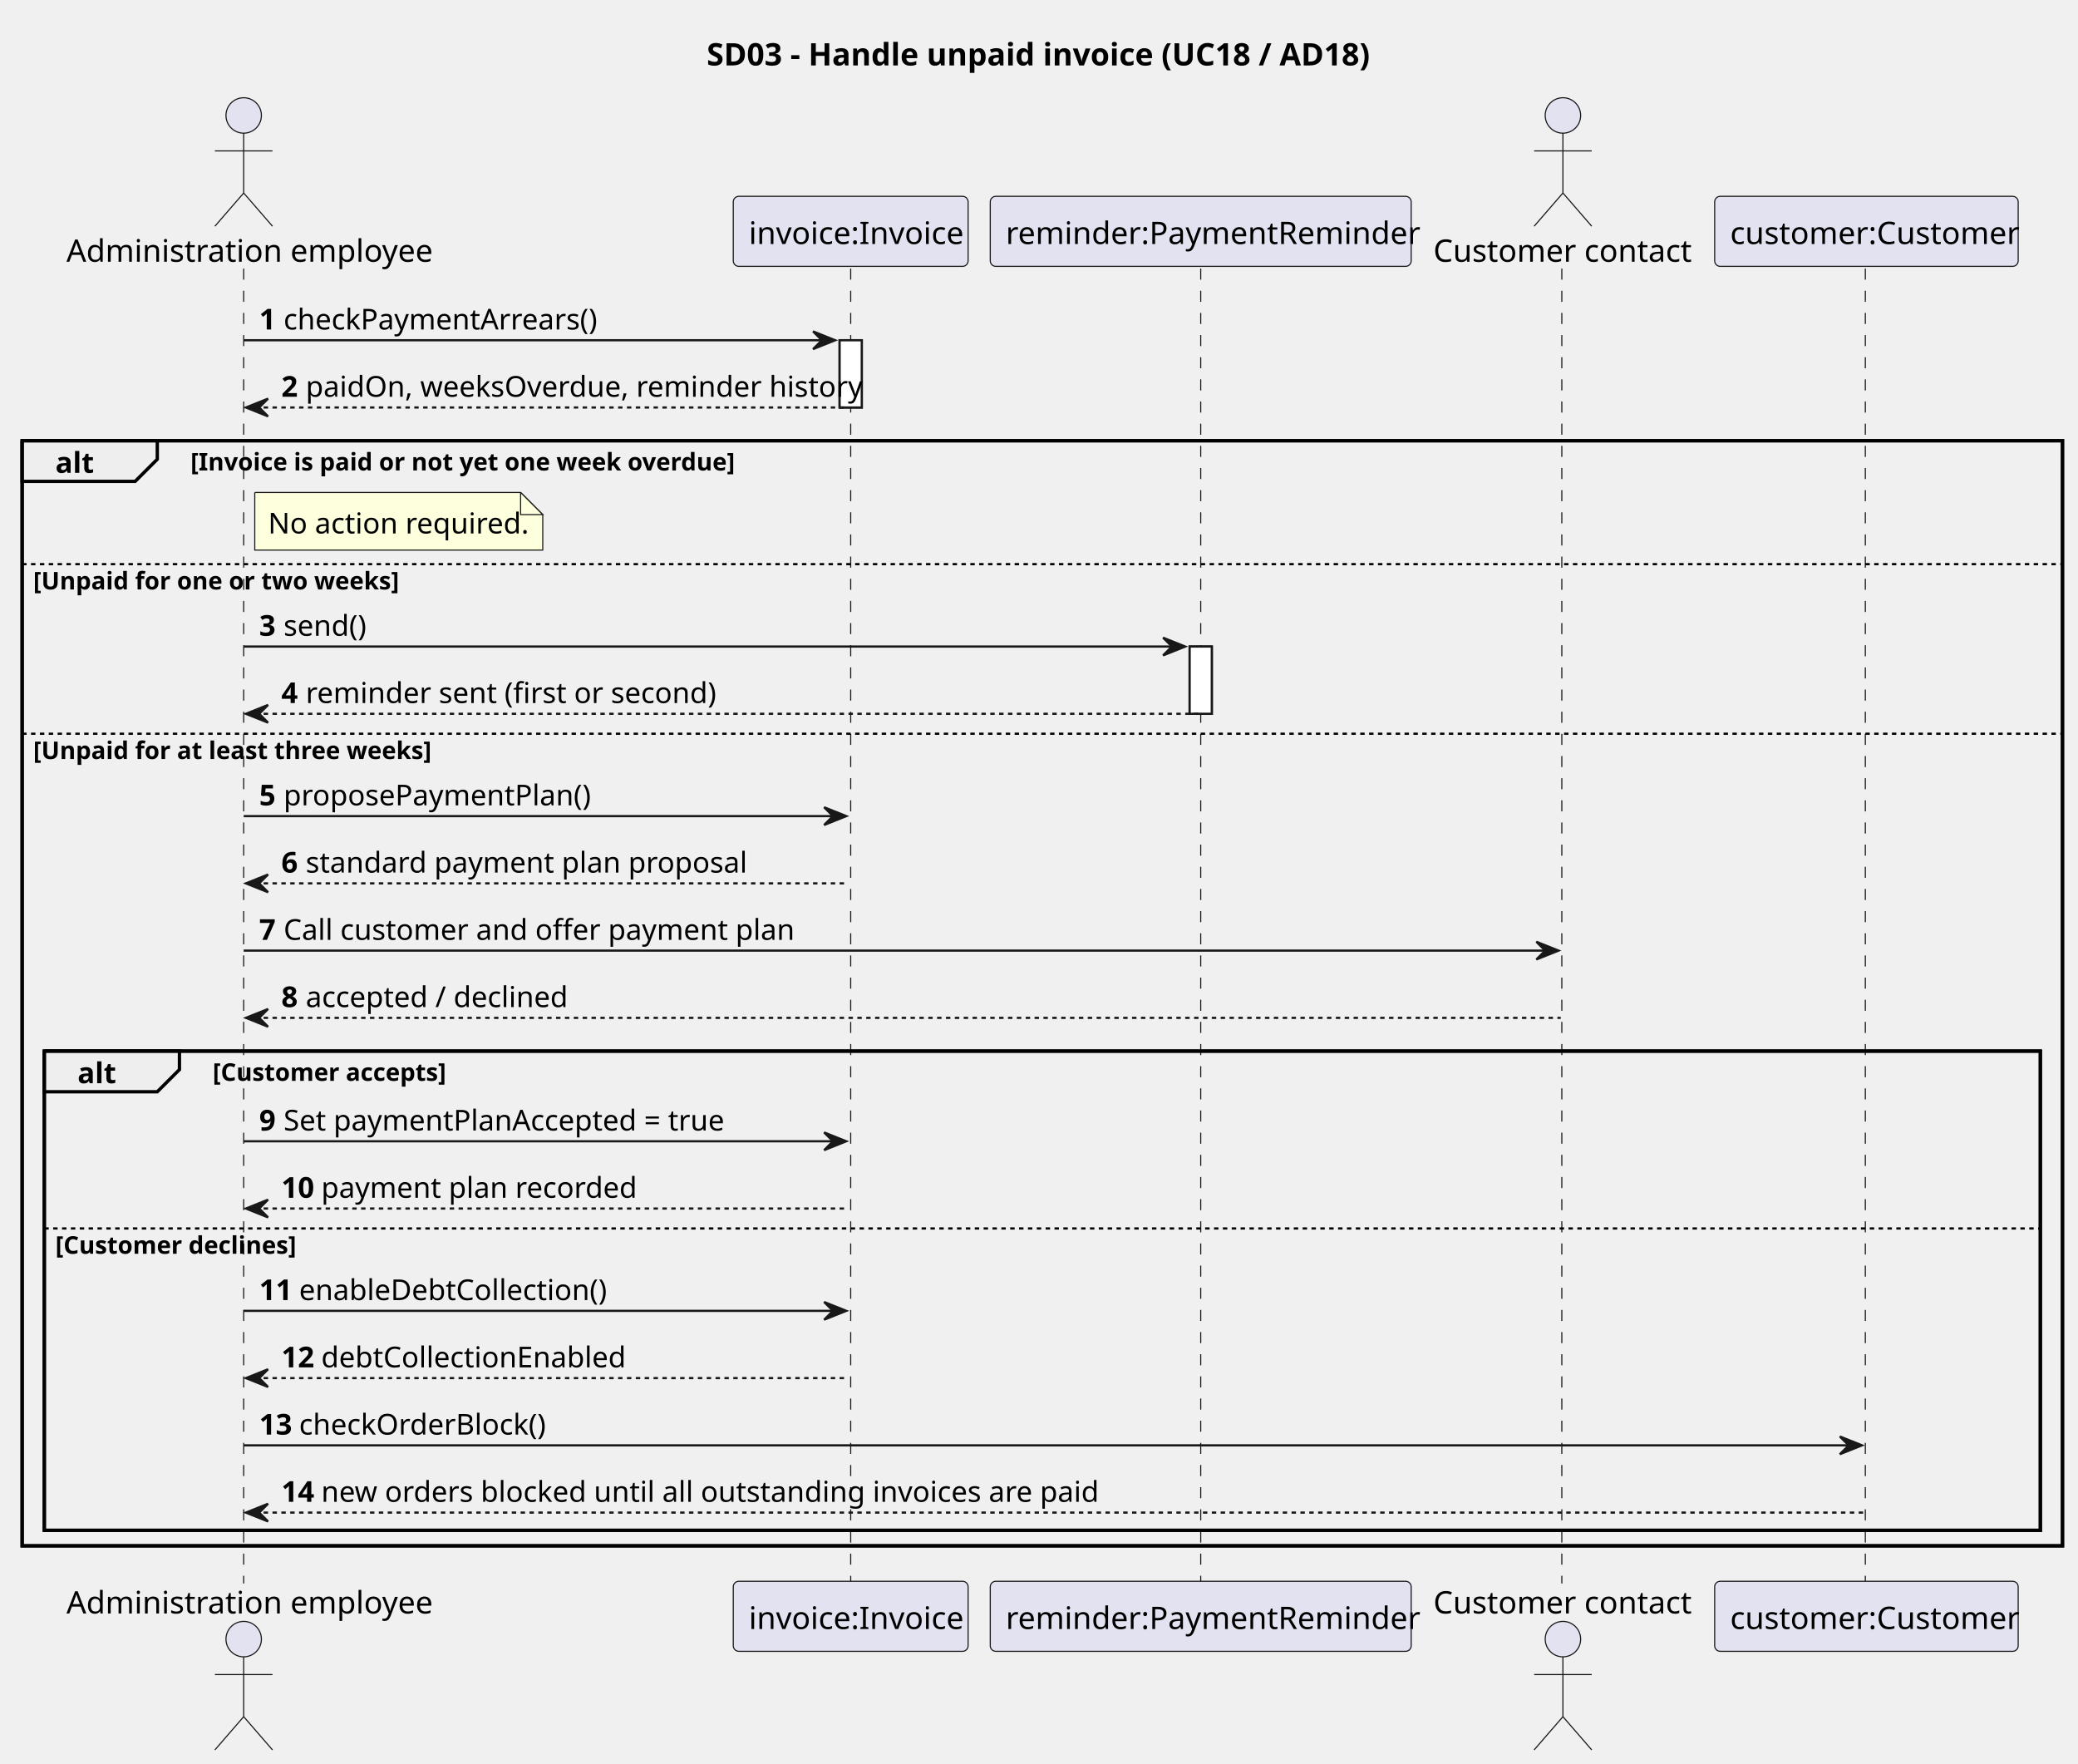
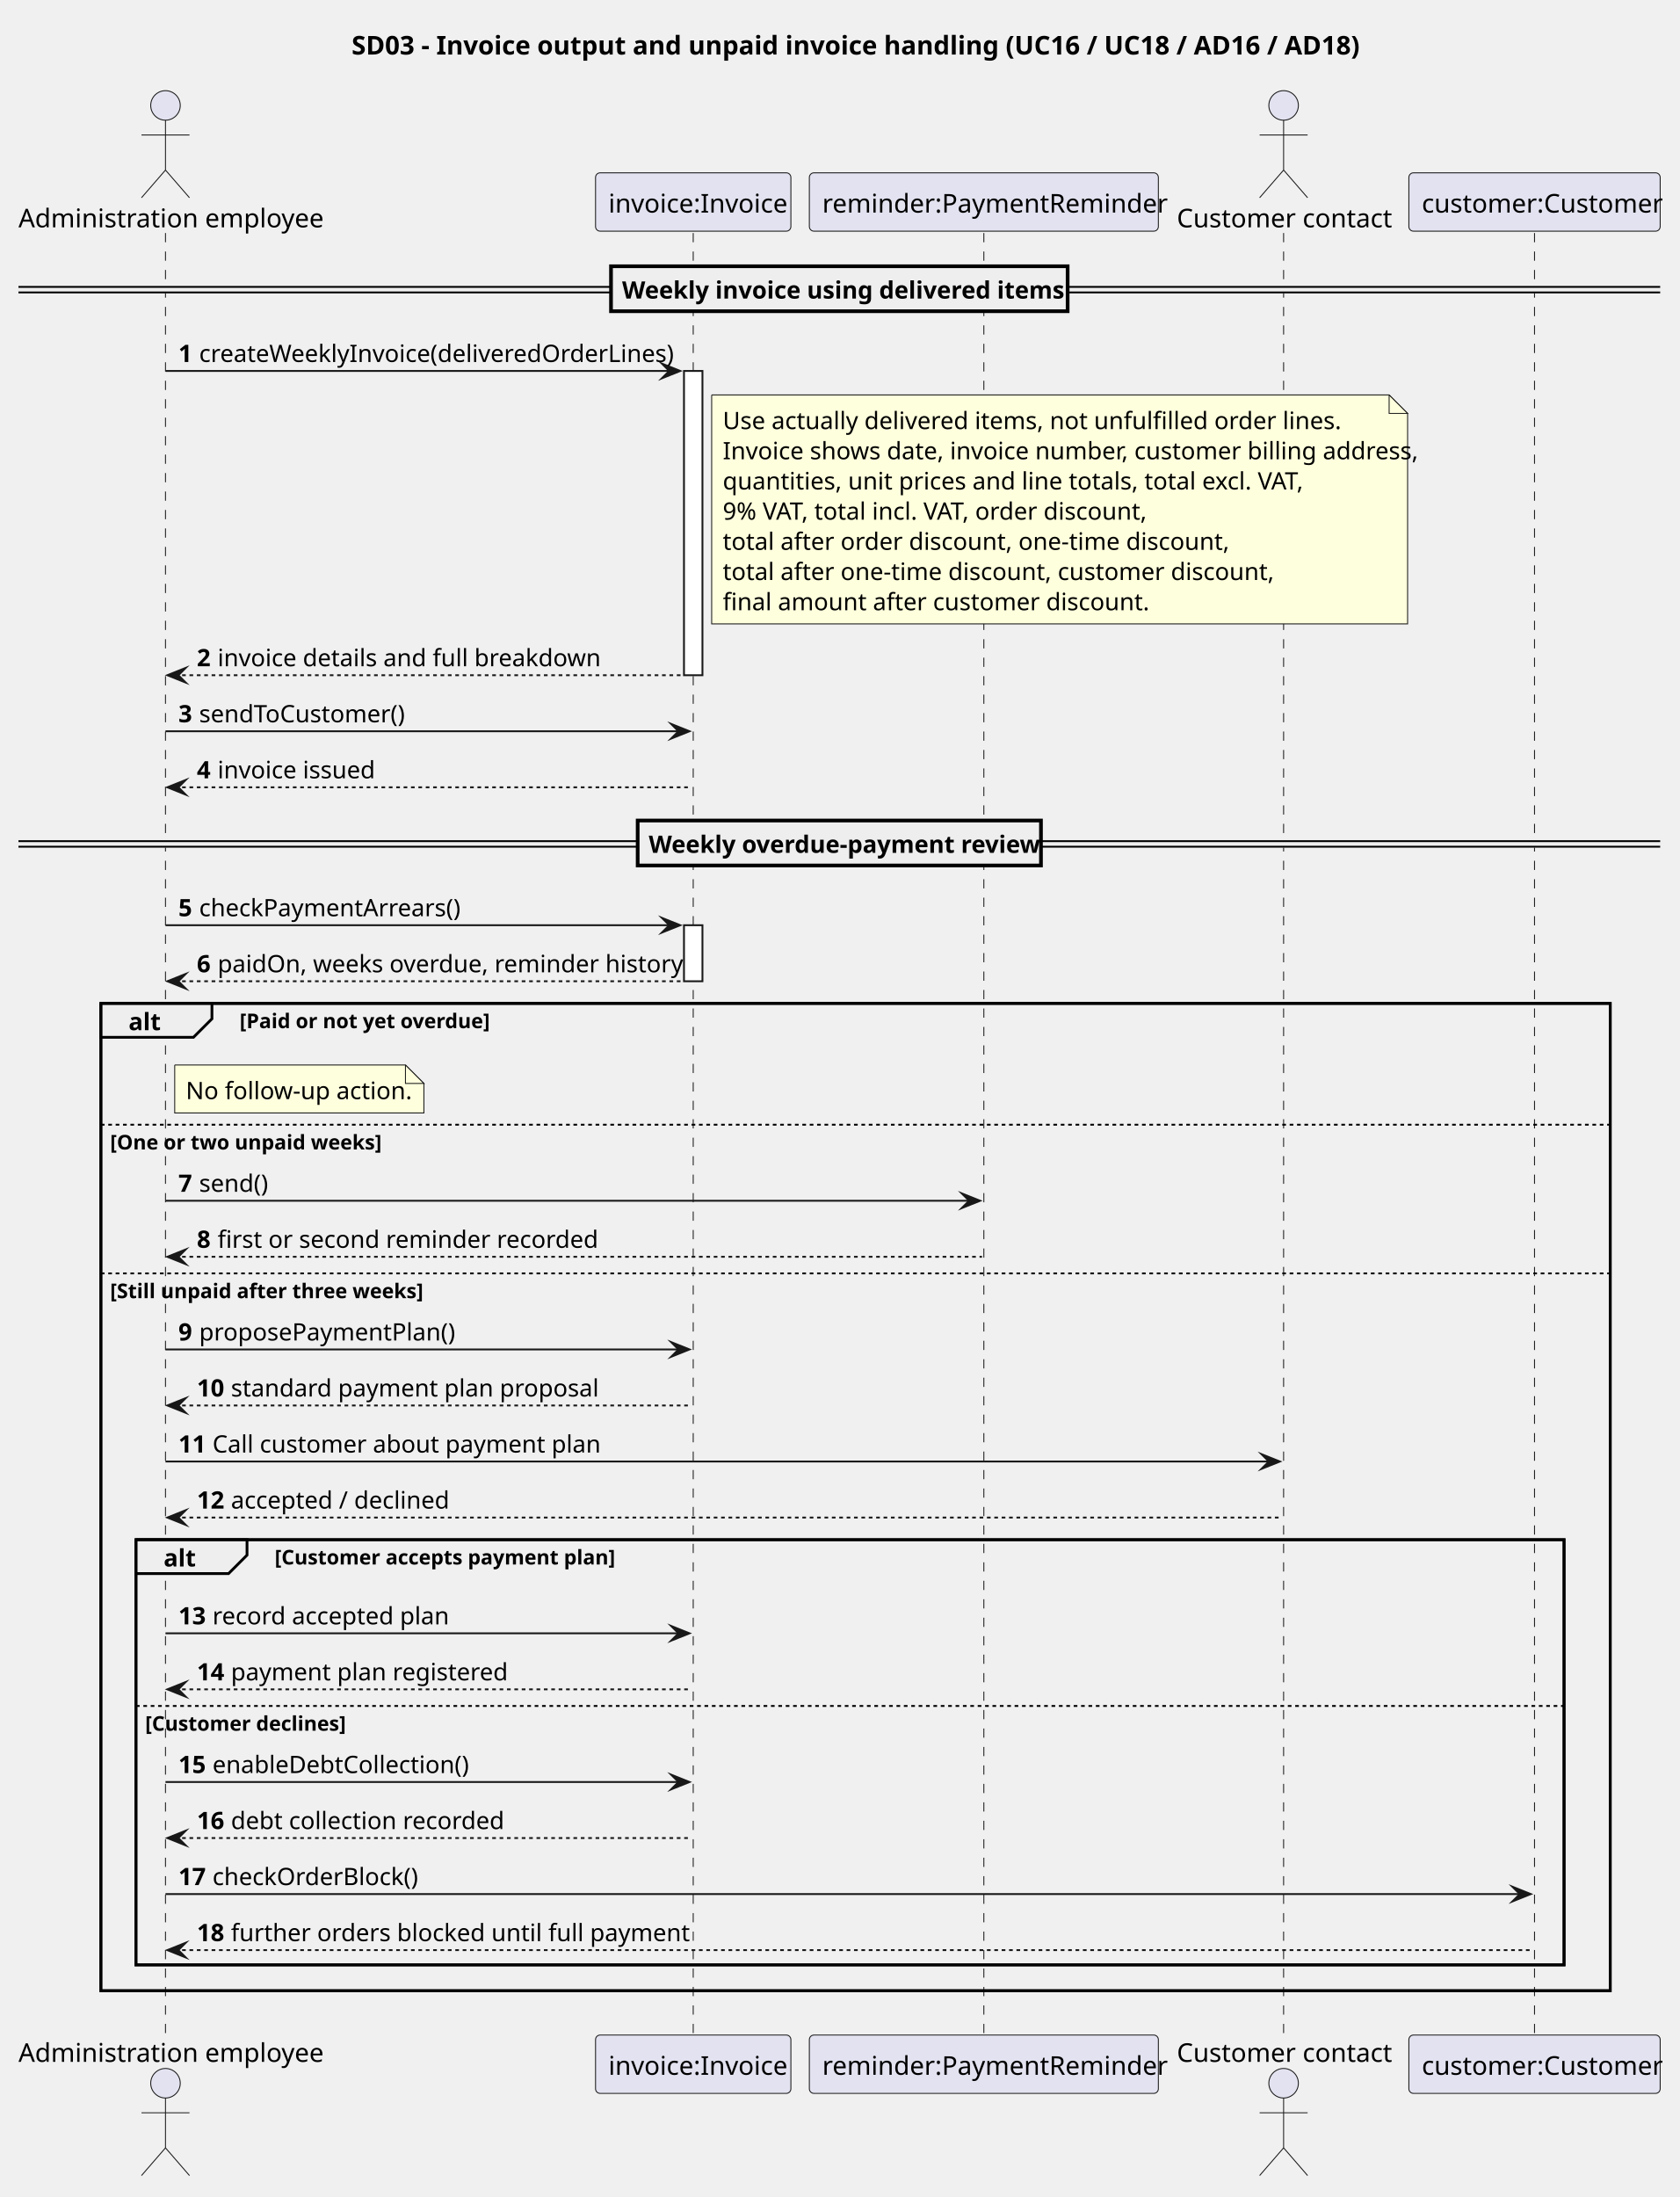
- <svg xmlns="http://www.w3.org/2000/svg" contentStyleType="text/css" height="796px" preserveAspectRatio="none" style="width:938px;height:796px;background:#FFFFFF;" version="1.1" viewBox="0 0 938 796" width="938px" zoomAndPan="magnify">
+ <svg xmlns="http://www.w3.org/2000/svg" version="1.1" data-diagram-type="SEQUENCE" style="width:910px;height:1190px;background:#FFFFFF;" width="910px" height="1190px" viewBox="0 0 910 1190" zoomAndPan="magnify" preserveAspectRatio="none" contentStyleType="text/css">
  <defs />
-   <g>
-     <text fill="#000000" font-family="sans-serif" font-size="14" font-weight="bold" lengthAdjust="spacing" textLength="302" x="319" y="29.533">SD03 - Handle unpaid invoice (UC18 / AD18)</text>
-     <rect fill="#FFFFFF" height="30.352" style="stroke:#181818;stroke-width:1.0;" width="10" x="379" y="153.57" />
-     <rect fill="#FFFFFF" height="30.352" style="stroke:#181818;stroke-width:1.0;" width="10" x="537" y="291.812" />
-     <rect fill="none" height="498.781" style="stroke:#000000;stroke-width:1.5;" width="921" x="10" y="198.922" />
-     <rect fill="none" height="216.297" style="stroke:#000000;stroke-width:1.5;" width="901" x="20" y="474.406" />
-     <line style="stroke:#181818;stroke-width:0.5;stroke-dasharray:5.0,5.0;" x1="110" x2="110" y1="121.219" y2="714.703" />
-     <line style="stroke:#181818;stroke-width:0.5;stroke-dasharray:5.0,5.0;" x1="384" x2="384" y1="121.219" y2="714.703" />
-     <line style="stroke:#181818;stroke-width:0.5;stroke-dasharray:5.0,5.0;" x1="542" x2="542" y1="121.219" y2="714.703" />
-     <line style="stroke:#181818;stroke-width:0.5;stroke-dasharray:5.0,5.0;" x1="705" x2="705" y1="121.219" y2="714.703" />
-     <line style="stroke:#181818;stroke-width:0.5;stroke-dasharray:5.0,5.0;" x1="842" x2="842" y1="121.219" y2="714.703" />
-     <text fill="#000000" font-family="sans-serif" font-size="14" lengthAdjust="spacing" textLength="154" x="30" y="118.143">Administration employee</text>
-     <ellipse cx="110" cy="52.109" fill="#E2E2F0" rx="8" ry="8" style="stroke:#181818;stroke-width:0.5;" />
-     <path d="M110,60.109 L110,87.109 M97,68.109 L123,68.109 M110,87.109 L97,102.109 M110,87.109 L123,102.109 " fill="none" style="stroke:#181818;stroke-width:0.5;" />
-     <text fill="#000000" font-family="sans-serif" font-size="14" lengthAdjust="spacing" textLength="154" x="30" y="728.236">Administration employee</text>
-     <ellipse cx="110" cy="739.812" fill="#E2E2F0" rx="8" ry="8" style="stroke:#181818;stroke-width:0.5;" />
-     <path d="M110,747.812 L110,774.812 M97,755.812 L123,755.812 M110,774.812 L97,789.812 M110,774.812 L123,789.812 " fill="none" style="stroke:#181818;stroke-width:0.5;" />
-     <rect fill="#E2E2F0" height="31.609" rx="2.5" ry="2.5" style="stroke:#181818;stroke-width:0.5;" width="106" x="331" y="88.609" />
-     <text fill="#000000" font-family="sans-serif" font-size="14" lengthAdjust="spacing" textLength="92" x="338" y="110.143">invoice:Invoice</text>
-     <rect fill="#E2E2F0" height="31.609" rx="2.5" ry="2.5" style="stroke:#181818;stroke-width:0.5;" width="106" x="331" y="713.703" />
-     <text fill="#000000" font-family="sans-serif" font-size="14" lengthAdjust="spacing" textLength="92" x="338" y="735.236">invoice:Invoice</text>
-     <rect fill="#E2E2F0" height="31.609" rx="2.5" ry="2.5" style="stroke:#181818;stroke-width:0.5;" width="190" x="447" y="88.609" />
-     <text fill="#000000" font-family="sans-serif" font-size="14" lengthAdjust="spacing" textLength="176" x="454" y="110.143">reminder:PaymentReminder</text>
-     <rect fill="#E2E2F0" height="31.609" rx="2.5" ry="2.5" style="stroke:#181818;stroke-width:0.5;" width="190" x="447" y="713.703" />
-     <text fill="#000000" font-family="sans-serif" font-size="14" lengthAdjust="spacing" textLength="176" x="454" y="735.236">reminder:PaymentReminder</text>
-     <text fill="#000000" font-family="sans-serif" font-size="14" lengthAdjust="spacing" textLength="111" x="647" y="118.143">Customer contact</text>
-     <ellipse cx="705.5" cy="52.109" fill="#E2E2F0" rx="8" ry="8" style="stroke:#181818;stroke-width:0.5;" />
-     <path d="M705.5,60.109 L705.5,87.109 M692.5,68.109 L718.5,68.109 M705.5,87.109 L692.5,102.109 M705.5,87.109 L718.5,102.109 " fill="none" style="stroke:#181818;stroke-width:0.5;" />
-     <text fill="#000000" font-family="sans-serif" font-size="14" lengthAdjust="spacing" textLength="111" x="647" y="728.236">Customer contact</text>
-     <ellipse cx="705.5" cy="739.812" fill="#E2E2F0" rx="8" ry="8" style="stroke:#181818;stroke-width:0.5;" />
-     <path d="M705.5,747.812 L705.5,774.812 M692.5,755.812 L718.5,755.812 M705.5,774.812 L692.5,789.812 M705.5,774.812 L718.5,789.812 " fill="none" style="stroke:#181818;stroke-width:0.5;" />
-     <rect fill="#E2E2F0" height="31.609" rx="2.5" ry="2.5" style="stroke:#181818;stroke-width:0.5;" width="137" x="774" y="88.609" />
-     <text fill="#000000" font-family="sans-serif" font-size="14" lengthAdjust="spacing" textLength="123" x="781" y="110.143">customer:Customer</text>
-     <rect fill="#E2E2F0" height="31.609" rx="2.5" ry="2.5" style="stroke:#181818;stroke-width:0.5;" width="137" x="774" y="713.703" />
-     <text fill="#000000" font-family="sans-serif" font-size="14" lengthAdjust="spacing" textLength="123" x="781" y="735.236">customer:Customer</text>
-     <rect fill="#FFFFFF" height="30.352" style="stroke:#181818;stroke-width:1.0;" width="10" x="379" y="153.57" />
-     <rect fill="#FFFFFF" height="30.352" style="stroke:#181818;stroke-width:1.0;" width="10" x="537" y="291.812" />
-     <polygon fill="#181818" points="367,149.57,377,153.57,367,157.57,371,153.57" style="stroke:#181818;stroke-width:1.0;" />
-     <line style="stroke:#181818;stroke-width:1.0;" x1="110" x2="373" y1="153.57" y2="153.57" />
-     <text fill="#000000" font-family="sans-serif" font-size="13" font-weight="bold" lengthAdjust="spacing" textLength="7" x="117" y="148.714">1</text>
-     <text fill="#000000" font-family="sans-serif" font-size="13" lengthAdjust="spacing" textLength="137" x="128" y="148.714">checkPaymentArrears()</text>
-     <polygon fill="#181818" points="121,179.922,111,183.922,121,187.922,117,183.922" style="stroke:#181818;stroke-width:1.0;" />
-     <line style="stroke:#181818;stroke-width:1.0;stroke-dasharray:2.0,2.0;" x1="115" x2="383" y1="183.922" y2="183.922" />
-     <text fill="#000000" font-family="sans-serif" font-size="13" font-weight="bold" lengthAdjust="spacing" textLength="7" x="127" y="179.065">2</text>
-     <text fill="#000000" font-family="sans-serif" font-size="13" lengthAdjust="spacing" textLength="234" x="138" y="179.065">paidOn, weeksOverdue, reminder history</text>
-     <path d="M10,198.922 L71,198.922 L71,207.273 L61,217.273 L10,217.273 L10,198.922 " fill="#EEEEEE" style="stroke:#000000;stroke-width:1.5;" />
-     <rect fill="none" height="498.781" style="stroke:#000000;stroke-width:1.5;" width="921" x="10" y="198.922" />
-     <text fill="#000000" font-family="sans-serif" font-size="13" font-weight="bold" lengthAdjust="spacing" textLength="16" x="25" y="213.417">alt</text>
-     <text fill="#000000" font-family="sans-serif" font-size="11" font-weight="bold" lengthAdjust="spacing" textLength="249" x="86" y="212.341">[Invoice is paid or not yet one week overdue]</text>
-     <path d="M115,222.273 L115,248.273 L245,248.273 L245,232.273 L235,222.273 L115,222.273 " fill="#FEFFDD" style="stroke:#181818;stroke-width:0.5;" />
-     <path d="M235,222.273 L235,232.273 L245,232.273 L235,222.273 " fill="#FEFFDD" style="stroke:#181818;stroke-width:0.5;" />
-     <text fill="#000000" font-family="sans-serif" font-size="13" lengthAdjust="spacing" textLength="109" x="121" y="240.769">No action required.</text>
-     <line style="stroke:#000000;stroke-width:1.0;stroke-dasharray:2.0,2.0;" x1="10" x2="931" y1="254.625" y2="254.625" />
-     <text fill="#000000" font-family="sans-serif" font-size="11" font-weight="bold" lengthAdjust="spacing" textLength="168" x="15" y="266.044">[Unpaid for one or two weeks]</text>
-     <polygon fill="#181818" points="525,287.812,535,291.812,525,295.812,529,291.812" style="stroke:#181818;stroke-width:1.0;" />
-     <line style="stroke:#181818;stroke-width:1.0;" x1="110" x2="531" y1="291.812" y2="291.812" />
-     <text fill="#000000" font-family="sans-serif" font-size="13" font-weight="bold" lengthAdjust="spacing" textLength="7" x="117" y="286.956">3</text>
-     <text fill="#000000" font-family="sans-serif" font-size="13" lengthAdjust="spacing" textLength="36" x="128" y="286.956">send()</text>
-     <polygon fill="#181818" points="121,318.164,111,322.164,121,326.164,117,322.164" style="stroke:#181818;stroke-width:1.0;" />
-     <line style="stroke:#181818;stroke-width:1.0;stroke-dasharray:2.0,2.0;" x1="115" x2="541" y1="322.164" y2="322.164" />
-     <text fill="#000000" font-family="sans-serif" font-size="13" font-weight="bold" lengthAdjust="spacing" textLength="7" x="127" y="317.308">4</text>
-     <text fill="#000000" font-family="sans-serif" font-size="13" lengthAdjust="spacing" textLength="173" x="138" y="317.308">reminder sent (first or second)</text>
-     <line style="stroke:#000000;stroke-width:1.0;stroke-dasharray:2.0,2.0;" x1="10" x2="931" y1="331.164" y2="331.164" />
-     <text fill="#000000" font-family="sans-serif" font-size="11" font-weight="bold" lengthAdjust="spacing" textLength="181" x="15" y="342.583">[Unpaid for at least three weeks]</text>
-     <polygon fill="#181818" points="372,364.352,382,368.352,372,372.352,376,368.352" style="stroke:#181818;stroke-width:1.0;" />
-     <line style="stroke:#181818;stroke-width:1.0;" x1="110" x2="378" y1="368.352" y2="368.352" />
-     <text fill="#000000" font-family="sans-serif" font-size="13" font-weight="bold" lengthAdjust="spacing" textLength="7" x="117" y="363.495">5</text>
-     <text fill="#000000" font-family="sans-serif" font-size="13" lengthAdjust="spacing" textLength="132" x="128" y="363.495">proposePaymentPlan()</text>
-     <polygon fill="#181818" points="121,394.703,111,398.703,121,402.703,117,398.703" style="stroke:#181818;stroke-width:1.0;" />
-     <line style="stroke:#181818;stroke-width:1.0;stroke-dasharray:2.0,2.0;" x1="115" x2="383" y1="398.703" y2="398.703" />
-     <text fill="#000000" font-family="sans-serif" font-size="13" font-weight="bold" lengthAdjust="spacing" textLength="7" x="127" y="393.847">6</text>
-     <text fill="#000000" font-family="sans-serif" font-size="13" lengthAdjust="spacing" textLength="185" x="138" y="393.847">standard payment plan proposal</text>
-     <polygon fill="#181818" points="693.5,425.055,703.5,429.055,693.5,433.055,697.5,429.055" style="stroke:#181818;stroke-width:1.0;" />
-     <line style="stroke:#181818;stroke-width:1.0;" x1="110" x2="699.5" y1="429.055" y2="429.055" />
-     <text fill="#000000" font-family="sans-serif" font-size="13" font-weight="bold" lengthAdjust="spacing" textLength="7" x="117" y="424.198">7</text>
-     <text fill="#000000" font-family="sans-serif" font-size="13" lengthAdjust="spacing" textLength="215" x="128" y="424.198">Call customer and offer payment plan</text>
-     <polygon fill="#181818" points="121,455.406,111,459.406,121,463.406,117,459.406" style="stroke:#181818;stroke-width:1.0;" />
-     <line style="stroke:#181818;stroke-width:1.0;stroke-dasharray:2.0,2.0;" x1="115" x2="704.5" y1="459.406" y2="459.406" />
-     <text fill="#000000" font-family="sans-serif" font-size="13" font-weight="bold" lengthAdjust="spacing" textLength="7" x="127" y="454.55">8</text>
-     <text fill="#000000" font-family="sans-serif" font-size="13" lengthAdjust="spacing" textLength="113" x="138" y="454.55">accepted / declined</text>
-     <path d="M20,474.406 L81,474.406 L81,482.758 L71,492.758 L20,492.758 L20,474.406 " fill="#EEEEEE" style="stroke:#000000;stroke-width:1.5;" />
-     <rect fill="none" height="216.297" style="stroke:#000000;stroke-width:1.5;" width="901" x="20" y="474.406" />
-     <text fill="#000000" font-family="sans-serif" font-size="13" font-weight="bold" lengthAdjust="spacing" textLength="16" x="35" y="488.901">alt</text>
-     <text fill="#000000" font-family="sans-serif" font-size="11" font-weight="bold" lengthAdjust="spacing" textLength="110" x="96" y="487.825">[Customer accepts]</text>
-     <polygon fill="#181818" points="372,511.109,382,515.109,372,519.109,376,515.109" style="stroke:#181818;stroke-width:1.0;" />
-     <line style="stroke:#181818;stroke-width:1.0;" x1="110" x2="378" y1="515.109" y2="515.109" />
-     <text fill="#000000" font-family="sans-serif" font-size="13" font-weight="bold" lengthAdjust="spacing" textLength="7" x="117" y="510.253">9</text>
-     <text fill="#000000" font-family="sans-serif" font-size="13" lengthAdjust="spacing" textLength="193" x="128" y="510.253">Set paymentPlanAccepted = true</text>
-     <polygon fill="#181818" points="121,541.461,111,545.461,121,549.461,117,545.461" style="stroke:#181818;stroke-width:1.0;" />
-     <line style="stroke:#181818;stroke-width:1.0;stroke-dasharray:2.0,2.0;" x1="115" x2="383" y1="545.461" y2="545.461" />
-     <text fill="#000000" font-family="sans-serif" font-size="13" font-weight="bold" lengthAdjust="spacing" textLength="14" x="127" y="540.605">10</text>
-     <text fill="#000000" font-family="sans-serif" font-size="13" lengthAdjust="spacing" textLength="132" x="145" y="540.605">payment plan recorded</text>
-     <line style="stroke:#000000;stroke-width:1.0;stroke-dasharray:2.0,2.0;" x1="20" x2="921" y1="554.461" y2="554.461" />
-     <text fill="#000000" font-family="sans-serif" font-size="11" font-weight="bold" lengthAdjust="spacing" textLength="114" x="25" y="565.88">[Customer declines]</text>
-     <polygon fill="#181818" points="372,587.648,382,591.648,372,595.648,376,591.648" style="stroke:#181818;stroke-width:1.0;" />
-     <line style="stroke:#181818;stroke-width:1.0;" x1="110" x2="378" y1="591.648" y2="591.648" />
-     <text fill="#000000" font-family="sans-serif" font-size="13" font-weight="bold" lengthAdjust="spacing" textLength="14" x="117" y="586.792">11</text>
-     <text fill="#000000" font-family="sans-serif" font-size="13" lengthAdjust="spacing" textLength="130" x="135" y="586.792">enableDebtCollection()</text>
-     <polygon fill="#181818" points="121,618,111,622,121,626,117,622" style="stroke:#181818;stroke-width:1.0;" />
-     <line style="stroke:#181818;stroke-width:1.0;stroke-dasharray:2.0,2.0;" x1="115" x2="383" y1="622" y2="622" />
-     <text fill="#000000" font-family="sans-serif" font-size="13" font-weight="bold" lengthAdjust="spacing" textLength="14" x="127" y="617.144">12</text>
-     <text fill="#000000" font-family="sans-serif" font-size="13" lengthAdjust="spacing" textLength="129" x="145" y="617.144">debtCollectionEnabled</text>
-     <polygon fill="#181818" points="830.5,648.352,840.5,652.352,830.5,656.352,834.5,652.352" style="stroke:#181818;stroke-width:1.0;" />
-     <line style="stroke:#181818;stroke-width:1.0;" x1="110" x2="836.5" y1="652.352" y2="652.352" />
-     <text fill="#000000" font-family="sans-serif" font-size="13" font-weight="bold" lengthAdjust="spacing" textLength="14" x="117" y="647.495">13</text>
-     <text fill="#000000" font-family="sans-serif" font-size="13" lengthAdjust="spacing" textLength="108" x="135" y="647.495">checkOrderBlock()</text>
-     <polygon fill="#181818" points="121,678.703,111,682.703,121,686.703,117,682.703" style="stroke:#181818;stroke-width:1.0;" />
-     <line style="stroke:#181818;stroke-width:1.0;stroke-dasharray:2.0,2.0;" x1="115" x2="841.5" y1="682.703" y2="682.703" />
-     <text fill="#000000" font-family="sans-serif" font-size="13" font-weight="bold" lengthAdjust="spacing" textLength="14" x="127" y="677.847">14</text>
-     <text fill="#000000" font-family="sans-serif" font-size="13" lengthAdjust="spacing" textLength="328" x="145" y="677.847">new orders blocked until all outstanding invoices are paid</text>
+   <g font-family="sans-serif" lengthAdjust="spacing">
+     <g class="title" data-source-line="1">
+       <text x="190.481" y="29.533" fill="#000" font-size="14" textLength="527.413" font-weight="700">SD03 - Invoice output and unpaid invoice handling (UC16 / UC18 / AD16 / AD18)</text>
+     </g>
+     <rect x="54.648" y="543.492" width="817.655" height="534.781" fill="none" style="stroke:#000;stroke-width:1.5;" />
+     <rect x="73.648" y="833.977" width="773.655" height="230.297" fill="none" style="stroke:#000;stroke-width:1.5;" />
+     <g class="participant-lifeline" data-qualified-name="Admin" data-entity-uid="part1" id="part1-lifeline" data-source-line="4">
+       <g>
+         <rect x="86.148" y="126.219" width="8" height="976.055" fill="#000" fill-opacity="0" />
+         <line x1="89.648" y1="126.219" x2="89.648" y2="1102.273" style="stroke:#181818;stroke-width:0.5;stroke-dasharray:5,5;" />
+       </g>
+     </g>
+     <g class="participant-lifeline" data-qualified-name="Invoice" data-entity-uid="part2" id="part2-lifeline" data-source-line="5">
+       <g>
+         <rect x="372.039" y="126.219" width="8" height="976.055" fill="#000" fill-opacity="0" />
+         <line x1="375.539" y1="126.219" x2="375.539" y2="1102.273" style="stroke:#181818;stroke-width:0.5;stroke-dasharray:5,5;" />
+       </g>
+     </g>
+     <g>
+       <rect x="370.539" y="200.922" width="10" height="164.813" fill="#FFF" style="stroke:#181818;stroke-width:1;" />
+     </g>
+     <g>
+       <rect x="370.539" y="501.141" width="10" height="30.352" fill="#FFF" style="stroke:#181818;stroke-width:1;" />
+     </g>
+     <g class="participant-lifeline" data-qualified-name="Reminder" data-entity-uid="part3" id="part3-lifeline" data-source-line="6">
+       <g>
+         <rect x="529.486" y="126.219" width="8" height="976.055" fill="#000" fill-opacity="0" />
+         <line x1="532.986" y1="126.219" x2="532.986" y2="1102.273" style="stroke:#181818;stroke-width:0.5;stroke-dasharray:5,5;" />
+       </g>
+     </g>
+     <g class="participant-lifeline" data-qualified-name="Contact" data-entity-uid="part4" id="part4-lifeline" data-source-line="7">
+       <g>
+         <rect x="691.875" y="126.219" width="8" height="976.055" fill="#000" fill-opacity="0" />
+         <line x1="695.375" y1="126.219" x2="695.375" y2="1102.273" style="stroke:#181818;stroke-width:0.5;stroke-dasharray:5,5;" />
+       </g>
+     </g>
+     <g class="participant-lifeline" data-qualified-name="Customer" data-entity-uid="part5" id="part5-lifeline" data-source-line="8">
+       <g>
+         <rect x="827.803" y="126.219" width="8" height="976.055" fill="#000" fill-opacity="0" />
+         <line x1="831.303" y1="126.219" x2="831.303" y2="1102.273" style="stroke:#181818;stroke-width:0.5;stroke-dasharray:5,5;" />
+       </g>
+     </g>
+     <g class="participant participant-head" data-qualified-name="Admin" data-entity-uid="part1" id="part1-head" data-source-line="4">
+       <text x="10" y="123.143" fill="#000" font-size="14" textLength="153.296">Administration employee</text>
+       <ellipse cx="89.648" cy="57.109" rx="8" ry="8" fill="#E2E2F0" style="stroke:#181818;stroke-width:0.5;" />
+       <path d="M89.648,65.109 L89.648,92.109 M76.648,73.109 L102.648,73.109 M89.648,92.109 L76.648,107.109 M89.648,92.109 L102.648,107.109" style="stroke:#181818;stroke-width:0.5;" fill="none" />
+     </g>
+     <g class="participant participant-head" data-qualified-name="Invoice" data-entity-uid="part2" id="part2-head" data-source-line="5">
+       <rect x="322.625" y="93.609" width="105.827" height="31.609" fill="#E2E2F0" style="stroke:#181818;stroke-width:0.5;" rx="2.5" ry="2.5" />
+       <text x="329.625" y="115.143" fill="#000" font-size="14" textLength="91.827">invoice:Invoice</text>
+     </g>
+     <g class="participant participant-head" data-qualified-name="Reminder" data-entity-uid="part3" id="part3-head" data-source-line="6">
+       <rect x="438.452" y="93.609" width="189.068" height="31.609" fill="#E2E2F0" style="stroke:#181818;stroke-width:0.5;" rx="2.5" ry="2.5" />
+       <text x="445.452" y="115.143" fill="#000" font-size="14" textLength="175.068">reminder:PaymentReminder</text>
+     </g>
+     <g class="participant participant-head" data-qualified-name="Contact" data-entity-uid="part4" id="part4-head" data-source-line="7">
+       <text x="637.521" y="123.143" fill="#000" font-size="14" textLength="109.71">Customer contact</text>
+       <ellipse cx="695.375" cy="57.109" rx="8" ry="8" fill="#E2E2F0" style="stroke:#181818;stroke-width:0.5;" />
+       <path d="M695.375,65.109 L695.375,92.109 M682.375,73.109 L708.375,73.109 M695.375,92.109 L682.375,107.109 M695.375,92.109 L708.375,107.109" style="stroke:#181818;stroke-width:0.5;" fill="none" />
+     </g>
+     <g class="participant participant-head" data-qualified-name="Customer" data-entity-uid="part5" id="part5-head" data-source-line="8">
+       <rect x="763.23" y="93.609" width="136.145" height="31.609" fill="#E2E2F0" style="stroke:#181818;stroke-width:0.5;" rx="2.5" ry="2.5" />
+       <text x="770.23" y="115.143" fill="#000" font-size="14" textLength="122.145">customer:Customer</text>
+     </g>
+     <g class="participant participant-tail" data-qualified-name="Admin" data-entity-uid="part1" id="part1-tail" data-source-line="4">
+       <text x="10" y="1116.807" fill="#000" font-size="14" textLength="153.296">Administration employee</text>
+       <ellipse cx="89.648" cy="1128.383" rx="8" ry="8" fill="#E2E2F0" style="stroke:#181818;stroke-width:0.5;" />
+       <path d="M89.648,1136.383 L89.648,1163.383 M76.648,1144.383 L102.648,1144.383 M89.648,1163.383 L76.648,1178.383 M89.648,1163.383 L102.648,1178.383" style="stroke:#181818;stroke-width:0.5;" fill="none" />
+     </g>
+     <g class="participant participant-tail" data-qualified-name="Invoice" data-entity-uid="part2" id="part2-tail" data-source-line="5">
+       <rect x="322.625" y="1102.273" width="105.827" height="31.609" fill="#E2E2F0" style="stroke:#181818;stroke-width:0.5;" rx="2.5" ry="2.5" />
+       <text x="329.625" y="1123.807" fill="#000" font-size="14" textLength="91.827">invoice:Invoice</text>
+     </g>
+     <g class="participant participant-tail" data-qualified-name="Reminder" data-entity-uid="part3" id="part3-tail" data-source-line="6">
+       <rect x="438.452" y="1102.273" width="189.068" height="31.609" fill="#E2E2F0" style="stroke:#181818;stroke-width:0.5;" rx="2.5" ry="2.5" />
+       <text x="445.452" y="1123.807" fill="#000" font-size="14" textLength="175.068">reminder:PaymentReminder</text>
+     </g>
+     <g class="participant participant-tail" data-qualified-name="Contact" data-entity-uid="part4" id="part4-tail" data-source-line="7">
+       <text x="637.521" y="1116.807" fill="#000" font-size="14" textLength="109.71">Customer contact</text>
+       <ellipse cx="695.375" cy="1128.383" rx="8" ry="8" fill="#E2E2F0" style="stroke:#181818;stroke-width:0.5;" />
+       <path d="M695.375,1136.383 L695.375,1163.383 M682.375,1144.383 L708.375,1144.383 M695.375,1163.383 L682.375,1178.383 M695.375,1163.383 L708.375,1178.383" style="stroke:#181818;stroke-width:0.5;" fill="none" />
+     </g>
+     <g class="participant participant-tail" data-qualified-name="Customer" data-entity-uid="part5" id="part5-tail" data-source-line="8">
+       <rect x="763.23" y="1102.273" width="136.145" height="31.609" fill="#E2E2F0" style="stroke:#181818;stroke-width:0.5;" rx="2.5" ry="2.5" />
+       <text x="770.23" y="1123.807" fill="#000" font-size="14" textLength="122.145">customer:Customer</text>
+     </g>
+     <rect x="10" y="155.395" width="889.375" height="3" fill="#EEE" style="stroke:#EEE;stroke-width:1;" />
+     <line x1="10" y1="155.395" x2="899.375" y2="155.395" style="stroke:#000;stroke-width:1;" />
+     <line x1="10" y1="158.395" x2="899.375" y2="158.395" style="stroke:#000;stroke-width:1;" />
+     <rect x="331.005" y="144.219" width="247.365" height="24.352" fill="#EEE" style="stroke:#000;stroke-width:2;" />
+     <text x="337.005" y="161.714" fill="#000" font-size="13" textLength="229.753" font-weight="700">Weekly invoice using delivered items</text>
+     <g class="message" data-entity-1="part1" data-entity-2="part2" id="msg1" data-source-line="11">
+       <polygon points="358.539,196.922,368.539,200.922,358.539,204.922,362.539,200.922" fill="#181818" style="stroke:#181818;stroke-width:1;stroke-linejoin:miter;stroke-miterlimit:10;" />
+       <line x1="89.648" y1="200.922" x2="364.539" y2="200.922" style="stroke:#181818;stroke-width:1;" />
+       <text x="96.648" y="196.065" fill="#000" font-size="13" font-weight="700">1</text>
+       <text x="107.878" y="196.065" fill="#000" font-size="13" textLength="245.661">createWeeklyInvoice(deliveredOrderLines)</text>
+     </g>
+     <path d="M385.539,213.922 L385.539,337.922 L762.539,337.922 L762.539,223.922 L752.539,213.922 L385.539,213.922" style="stroke:#181818;stroke-width:0.5;" fill="#FEFFDD" />
+     <path d="M752.539,213.922 L752.539,223.922 L762.539,223.922 L752.539,213.922" style="stroke:#181818;stroke-width:0.5;" fill="#FEFFDD" />
+     <text x="391.539" y="232.417" fill="#000" font-size="13" textLength="313.6">Use actually delivered items, not unfulfilled order lines.</text>
+     <text x="391.539" y="248.769" fill="#000" font-size="13" textLength="356.954">Invoice shows date, invoice number, customer billing address,</text>
+     <text x="391.539" y="265.12" fill="#000" font-size="13" textLength="300.6">quantities, unit prices and line totals, total excl. VAT,</text>
+     <text x="391.539" y="281.472" fill="#000" font-size="13" textLength="228.319">9% VAT, total incl. VAT, order discount,</text>
+     <text x="391.539" y="297.823" fill="#000" font-size="13" textLength="253.633">total after order discount, one-time discount,</text>
+     <text x="391.539" y="314.175" fill="#000" font-size="13" textLength="276.745">total after one-time discount, customer discount,</text>
+     <text x="391.539" y="330.526" fill="#000" font-size="13" textLength="213.161">final amount after customer discount.</text>
+     <g class="message" data-entity-1="part2" data-entity-2="part1" id="msg2" data-source-line="22">
+       <polygon points="100.648,361.734,90.648,365.734,100.648,369.734,96.648,365.734" fill="#181818" style="stroke:#181818;stroke-width:1;stroke-linejoin:miter;stroke-miterlimit:10;" />
+       <line x1="94.648" y1="365.734" x2="369.539" y2="365.734" style="stroke:#181818;stroke-width:1;stroke-dasharray:2,2;" />
+       <text x="106.648" y="360.878" fill="#000" font-size="13" font-weight="700">2</text>
+       <text x="117.878" y="360.878" fill="#000" font-size="13" textLength="194.397">invoice details and full breakdown</text>
+     </g>
+     <g class="message" data-entity-1="part1" data-entity-2="part2" id="msg3" data-source-line="24">
+       <polygon points="363.539,392.086,373.539,396.086,363.539,400.086,367.539,396.086" fill="#181818" style="stroke:#181818;stroke-width:1;stroke-linejoin:miter;stroke-miterlimit:10;" />
+       <line x1="89.648" y1="396.086" x2="369.539" y2="396.086" style="stroke:#181818;stroke-width:1;" />
+       <text x="96.648" y="391.229" fill="#000" font-size="13" font-weight="700">3</text>
+       <text x="107.878" y="391.229" fill="#000" font-size="13" textLength="108.367">sendToCustomer()</text>
+     </g>
+     <g class="message" data-entity-1="part2" data-entity-2="part1" id="msg4" data-source-line="25">
+       <polygon points="100.648,422.438,90.648,426.438,100.648,430.438,96.648,426.438" fill="#181818" style="stroke:#181818;stroke-width:1;stroke-linejoin:miter;stroke-miterlimit:10;" />
+       <line x1="94.648" y1="426.438" x2="374.539" y2="426.438" style="stroke:#181818;stroke-width:1;stroke-dasharray:2,2;" />
+       <text x="106.648" y="421.581" fill="#000" font-size="13" font-weight="700">4</text>
+       <text x="117.878" y="421.581" fill="#000" font-size="13" textLength="81.656">invoice issued</text>
+     </g>
+     <rect x="10" y="455.613" width="889.375" height="3" fill="#EEE" style="stroke:#EEE;stroke-width:1;" />
+     <line x1="10" y1="455.613" x2="899.375" y2="455.613" style="stroke:#000;stroke-width:1;" />
+     <line x1="10" y1="458.613" x2="899.375" y2="458.613" style="stroke:#000;stroke-width:1;" />
+     <rect x="345.452" y="444.438" width="218.471" height="24.352" fill="#EEE" style="stroke:#000;stroke-width:2;" />
+     <text x="351.452" y="461.933" fill="#000" font-size="13" textLength="200.859" font-weight="700">Weekly overdue-payment review</text>
+     <g class="message" data-entity-1="part1" data-entity-2="part2" id="msg5" data-source-line="28">
+       <polygon points="358.539,497.141,368.539,501.141,358.539,505.141,362.539,501.141" fill="#181818" style="stroke:#181818;stroke-width:1;stroke-linejoin:miter;stroke-miterlimit:10;" />
+       <line x1="89.648" y1="501.141" x2="364.539" y2="501.141" style="stroke:#181818;stroke-width:1;" />
+       <text x="96.648" y="496.284" fill="#000" font-size="13" font-weight="700">5</text>
+       <text x="107.878" y="496.284" fill="#000" font-size="13" textLength="136.538">checkPaymentArrears()</text>
+     </g>
+     <g class="message" data-entity-1="part2" data-entity-2="part1" id="msg6" data-source-line="30">
+       <polygon points="100.648,527.492,90.648,531.492,100.648,535.492,96.648,531.492" fill="#181818" style="stroke:#181818;stroke-width:1;stroke-linejoin:miter;stroke-miterlimit:10;" />
+       <line x1="94.648" y1="531.492" x2="369.539" y2="531.492" style="stroke:#181818;stroke-width:1;stroke-dasharray:2,2;" />
+       <text x="106.648" y="526.636" fill="#000" font-size="13" font-weight="700">6</text>
+       <text x="117.878" y="526.636" fill="#000" font-size="13" textLength="237.002">paidOn, weeks overdue, reminder history</text>
+     </g>
+     <path d="M54.648,543.492 L114.819,543.492 L114.819,551.844 L104.819,561.844 L54.648,561.844 L54.648,543.492" style="stroke:#000;stroke-width:1.5;" fill="#EEE" />
+     <rect x="54.648" y="543.492" width="817.655" height="534.781" fill="none" style="stroke:#000;stroke-width:1.5;" />
+     <text x="69.648" y="557.987" fill="#000" font-size="13" textLength="15.171" font-weight="700">alt</text>
+     <text x="129.819" y="556.911" fill="#000" font-size="11" textLength="129.572" font-weight="700">[Paid or not yet overdue]</text>
+     <path d="M94.648,576.844 L94.648,602.844 L229.648,602.844 L229.648,586.844 L219.648,576.844 L94.648,576.844" style="stroke:#181818;stroke-width:0.5;" fill="#FEFFDD" />
+     <path d="M219.648,576.844 L219.648,586.844 L229.648,586.844 L219.648,576.844" style="stroke:#181818;stroke-width:0.5;" fill="#FEFFDD" />
+     <text x="100.648" y="595.339" fill="#000" font-size="13" textLength="114.169">No follow-up action.</text>
+     <line x1="54.648" y1="609.195" x2="872.303" y2="609.195" style="stroke:#000;stroke-width:1;stroke-dasharray:2,2;" />
+     <text x="59.648" y="622.614" fill="#000" font-size="11" textLength="139.96" font-weight="700">[One or two unpaid weeks]</text>
+     <g class="message" data-entity-1="part1" data-entity-2="part3" id="msg7" data-source-line="35">
+       <polygon points="520.986,646.383,530.986,650.383,520.986,654.383,524.986,650.383" fill="#181818" style="stroke:#181818;stroke-width:1;stroke-linejoin:miter;stroke-miterlimit:10;" />
+       <line x1="89.648" y1="650.383" x2="526.986" y2="650.383" style="stroke:#181818;stroke-width:1;" />
+       <text x="96.648" y="645.526" fill="#000" font-size="13" font-weight="700">7</text>
+       <text x="107.878" y="645.526" fill="#000" font-size="13" textLength="36.848">send()</text>
+     </g>
+     <g class="message" data-entity-1="part3" data-entity-2="part1" id="msg8" data-source-line="36">
+       <polygon points="100.648,676.734,90.648,680.734,100.648,684.734,96.648,680.734" fill="#181818" style="stroke:#181818;stroke-width:1;stroke-linejoin:miter;stroke-miterlimit:10;" />
+       <line x1="94.648" y1="680.734" x2="531.986" y2="680.734" style="stroke:#181818;stroke-width:1;stroke-dasharray:2,2;" />
+       <text x="106.648" y="675.878" fill="#000" font-size="13" font-weight="700">8</text>
+       <text x="117.878" y="675.878" fill="#000" font-size="13" textLength="191.471">first or second reminder recorded</text>
+     </g>
+     <line x1="54.648" y1="689.734" x2="872.303" y2="689.734" style="stroke:#000;stroke-width:1;stroke-dasharray:2,2;" />
+     <text x="59.648" y="703.153" fill="#000" font-size="11" textLength="159.538" font-weight="700">[Still unpaid after three weeks]</text>
+     <g class="message" data-entity-1="part1" data-entity-2="part2" id="msg9" data-source-line="38">
+       <polygon points="363.539,726.922,373.539,730.922,363.539,734.922,367.539,730.922" fill="#181818" style="stroke:#181818;stroke-width:1;stroke-linejoin:miter;stroke-miterlimit:10;" />
+       <line x1="89.648" y1="730.922" x2="369.539" y2="730.922" style="stroke:#181818;stroke-width:1;" />
+       <text x="96.648" y="726.065" fill="#000" font-size="13" font-weight="700">9</text>
+       <text x="107.878" y="726.065" fill="#000" font-size="13" textLength="132.958">proposePaymentPlan()</text>
+     </g>
+     <g class="message" data-entity-1="part2" data-entity-2="part1" id="msg10" data-source-line="39">
+       <polygon points="100.648,757.273,90.648,761.273,100.648,765.273,96.648,761.273" fill="#181818" style="stroke:#181818;stroke-width:1;stroke-linejoin:miter;stroke-miterlimit:10;" />
+       <line x1="94.648" y1="761.273" x2="374.539" y2="761.273" style="stroke:#181818;stroke-width:1;stroke-dasharray:2,2;" />
+       <text x="106.648" y="756.417" fill="#000" font-size="13" textLength="14.46" font-weight="700">10</text>
+       <text x="125.108" y="756.417" fill="#000" font-size="13" textLength="185.732">standard payment plan proposal</text>
+     </g>
+     <g class="message" data-entity-1="part1" data-entity-2="part4" id="msg11" data-source-line="40">
+       <polygon points="683.375,787.625,693.375,791.625,683.375,795.625,687.375,791.625" fill="#181818" style="stroke:#181818;stroke-width:1;stroke-linejoin:miter;stroke-miterlimit:10;" />
+       <line x1="89.648" y1="791.625" x2="689.375" y2="791.625" style="stroke:#181818;stroke-width:1;" />
+       <text x="96.648" y="786.769" fill="#000" font-size="13" textLength="14.46" font-weight="700">11</text>
+       <text x="115.108" y="786.769" fill="#000" font-size="13" textLength="197.272">Call customer about payment plan</text>
+     </g>
+     <g class="message" data-entity-1="part4" data-entity-2="part1" id="msg12" data-source-line="41">
+       <polygon points="100.648,817.977,90.648,821.977,100.648,825.977,96.648,821.977" fill="#181818" style="stroke:#181818;stroke-width:1;stroke-linejoin:miter;stroke-miterlimit:10;" />
+       <line x1="94.648" y1="821.977" x2="694.375" y2="821.977" style="stroke:#181818;stroke-width:1;stroke-dasharray:2,2;" />
+       <text x="106.648" y="817.12" fill="#000" font-size="13" textLength="14.46" font-weight="700">12</text>
+       <text x="125.108" y="817.12" fill="#000" font-size="13" textLength="112.023">accepted / declined</text>
+     </g>
+     <path d="M73.648,833.977 L133.819,833.977 L133.819,842.328 L123.819,852.328 L73.648,852.328 L73.648,833.977" style="stroke:#000;stroke-width:1.5;" fill="#EEE" />
+     <rect x="73.648" y="833.977" width="773.655" height="230.297" fill="none" style="stroke:#000;stroke-width:1.5;" />
+     <text x="88.648" y="848.472" fill="#000" font-size="13" textLength="15.171" font-weight="700">alt</text>
+     <text x="148.819" y="847.396" fill="#000" font-size="11" textLength="176.655" font-weight="700">[Customer accepts payment plan]</text>
+     <g class="message" data-entity-1="part1" data-entity-2="part2" id="msg13" data-source-line="43">
+       <polygon points="363.539,880.68,373.539,884.68,363.539,888.68,367.539,884.68" fill="#181818" style="stroke:#181818;stroke-width:1;stroke-linejoin:miter;stroke-miterlimit:10;" />
+       <line x1="89.648" y1="884.68" x2="369.539" y2="884.68" style="stroke:#181818;stroke-width:1;" />
+       <text x="96.648" y="879.823" fill="#000" font-size="13" textLength="14.46" font-weight="700">13</text>
+       <text x="115.108" y="879.823" fill="#000" font-size="13" textLength="121.412">record accepted plan</text>
+     </g>
+     <g class="message" data-entity-1="part2" data-entity-2="part1" id="msg14" data-source-line="44">
+       <polygon points="100.648,911.031,90.648,915.031,100.648,919.031,96.648,915.031" fill="#181818" style="stroke:#181818;stroke-width:1;stroke-linejoin:miter;stroke-miterlimit:10;" />
+       <line x1="94.648" y1="915.031" x2="374.539" y2="915.031" style="stroke:#181818;stroke-width:1;stroke-dasharray:2,2;" />
+       <text x="106.648" y="910.175" fill="#000" font-size="13" textLength="14.46" font-weight="700">14</text>
+       <text x="125.108" y="910.175" fill="#000" font-size="13" textLength="139.471">payment plan registered</text>
+     </g>
+     <line x1="73.648" y1="924.031" x2="847.303" y2="924.031" style="stroke:#000;stroke-width:1;stroke-dasharray:2,2;" />
+     <text x="78.648" y="937.45" fill="#000" font-size="11" textLength="105.746" font-weight="700">[Customer declines]</text>
+     <g class="message" data-entity-1="part1" data-entity-2="part2" id="msg15" data-source-line="46">
+       <polygon points="363.539,961.219,373.539,965.219,363.539,969.219,367.539,965.219" fill="#181818" style="stroke:#181818;stroke-width:1;stroke-linejoin:miter;stroke-miterlimit:10;" />
+       <line x1="89.648" y1="965.219" x2="369.539" y2="965.219" style="stroke:#181818;stroke-width:1;" />
+       <text x="96.648" y="960.362" fill="#000" font-size="13" textLength="14.46" font-weight="700">15</text>
+       <text x="115.108" y="960.362" fill="#000" font-size="13" textLength="132.241">enableDebtCollection()</text>
+     </g>
+     <g class="message" data-entity-1="part2" data-entity-2="part1" id="msg16" data-source-line="47">
+       <polygon points="100.648,991.57,90.648,995.57,100.648,999.57,96.648,995.57" fill="#181818" style="stroke:#181818;stroke-width:1;stroke-linejoin:miter;stroke-miterlimit:10;" />
+       <line x1="94.648" y1="995.57" x2="374.539" y2="995.57" style="stroke:#181818;stroke-width:1;stroke-dasharray:2,2;" />
+       <text x="106.648" y="990.714" fill="#000" font-size="13" textLength="14.46" font-weight="700">16</text>
+       <text x="125.108" y="990.714" fill="#000" font-size="13" textLength="138.03">debt collection recorded</text>
+     </g>
+     <g class="message" data-entity-1="part1" data-entity-2="part5" id="msg17" data-source-line="48">
+       <polygon points="819.303,1021.922,829.303,1025.922,819.303,1029.922,823.303,1025.922" fill="#181818" style="stroke:#181818;stroke-width:1;stroke-linejoin:miter;stroke-miterlimit:10;" />
+       <line x1="89.648" y1="1025.922" x2="825.303" y2="1025.922" style="stroke:#181818;stroke-width:1;" />
+       <text x="96.648" y="1021.065" fill="#000" font-size="13" textLength="14.46" font-weight="700">17</text>
+       <text x="115.108" y="1021.065" fill="#000" font-size="13" textLength="107.637">checkOrderBlock()</text>
+     </g>
+     <g class="message" data-entity-1="part5" data-entity-2="part1" id="msg18" data-source-line="49">
+       <polygon points="100.648,1052.273,90.648,1056.273,100.648,1060.273,96.648,1056.273" fill="#181818" style="stroke:#181818;stroke-width:1;stroke-linejoin:miter;stroke-miterlimit:10;" />
+       <line x1="94.648" y1="1056.273" x2="830.303" y2="1056.273" style="stroke:#181818;stroke-width:1;stroke-dasharray:2,2;" />
+       <text x="106.648" y="1051.417" fill="#000" font-size="13" textLength="14.46" font-weight="700">18</text>
+       <text x="125.108" y="1051.417" fill="#000" font-size="13" textLength="227.614">further orders blocked until full payment</text>
+     </g>
  </g>
</svg>
